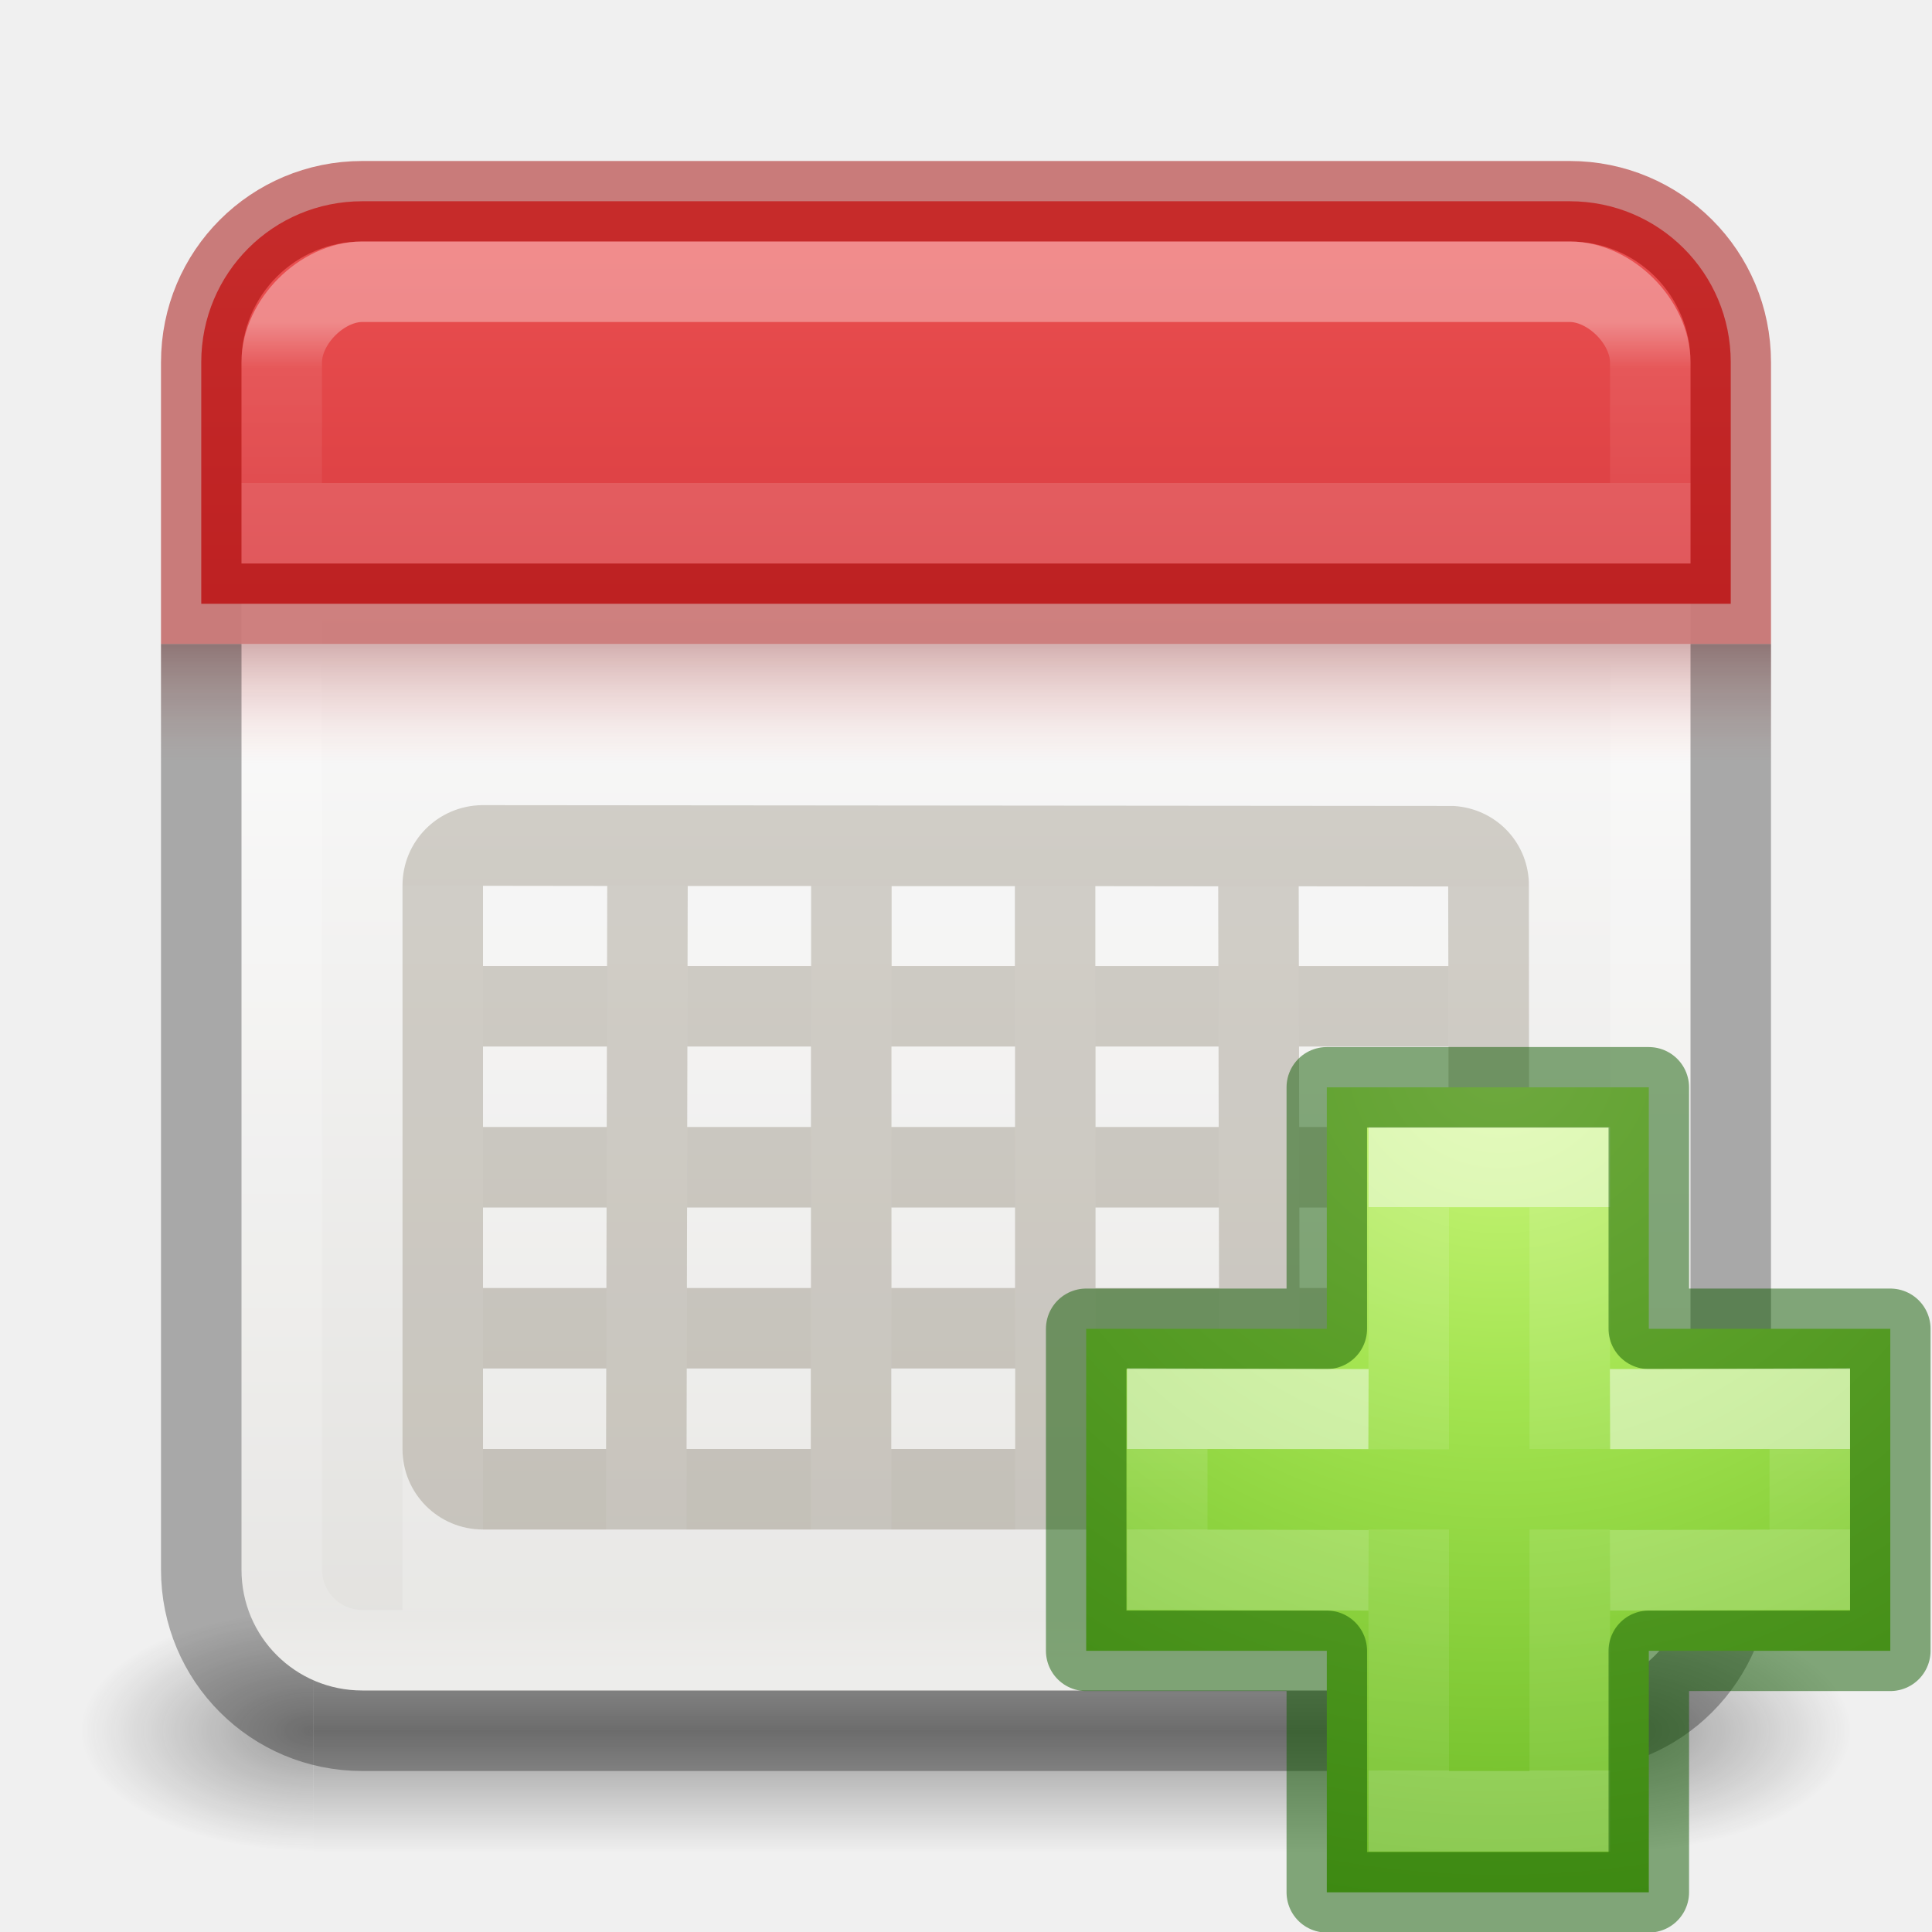
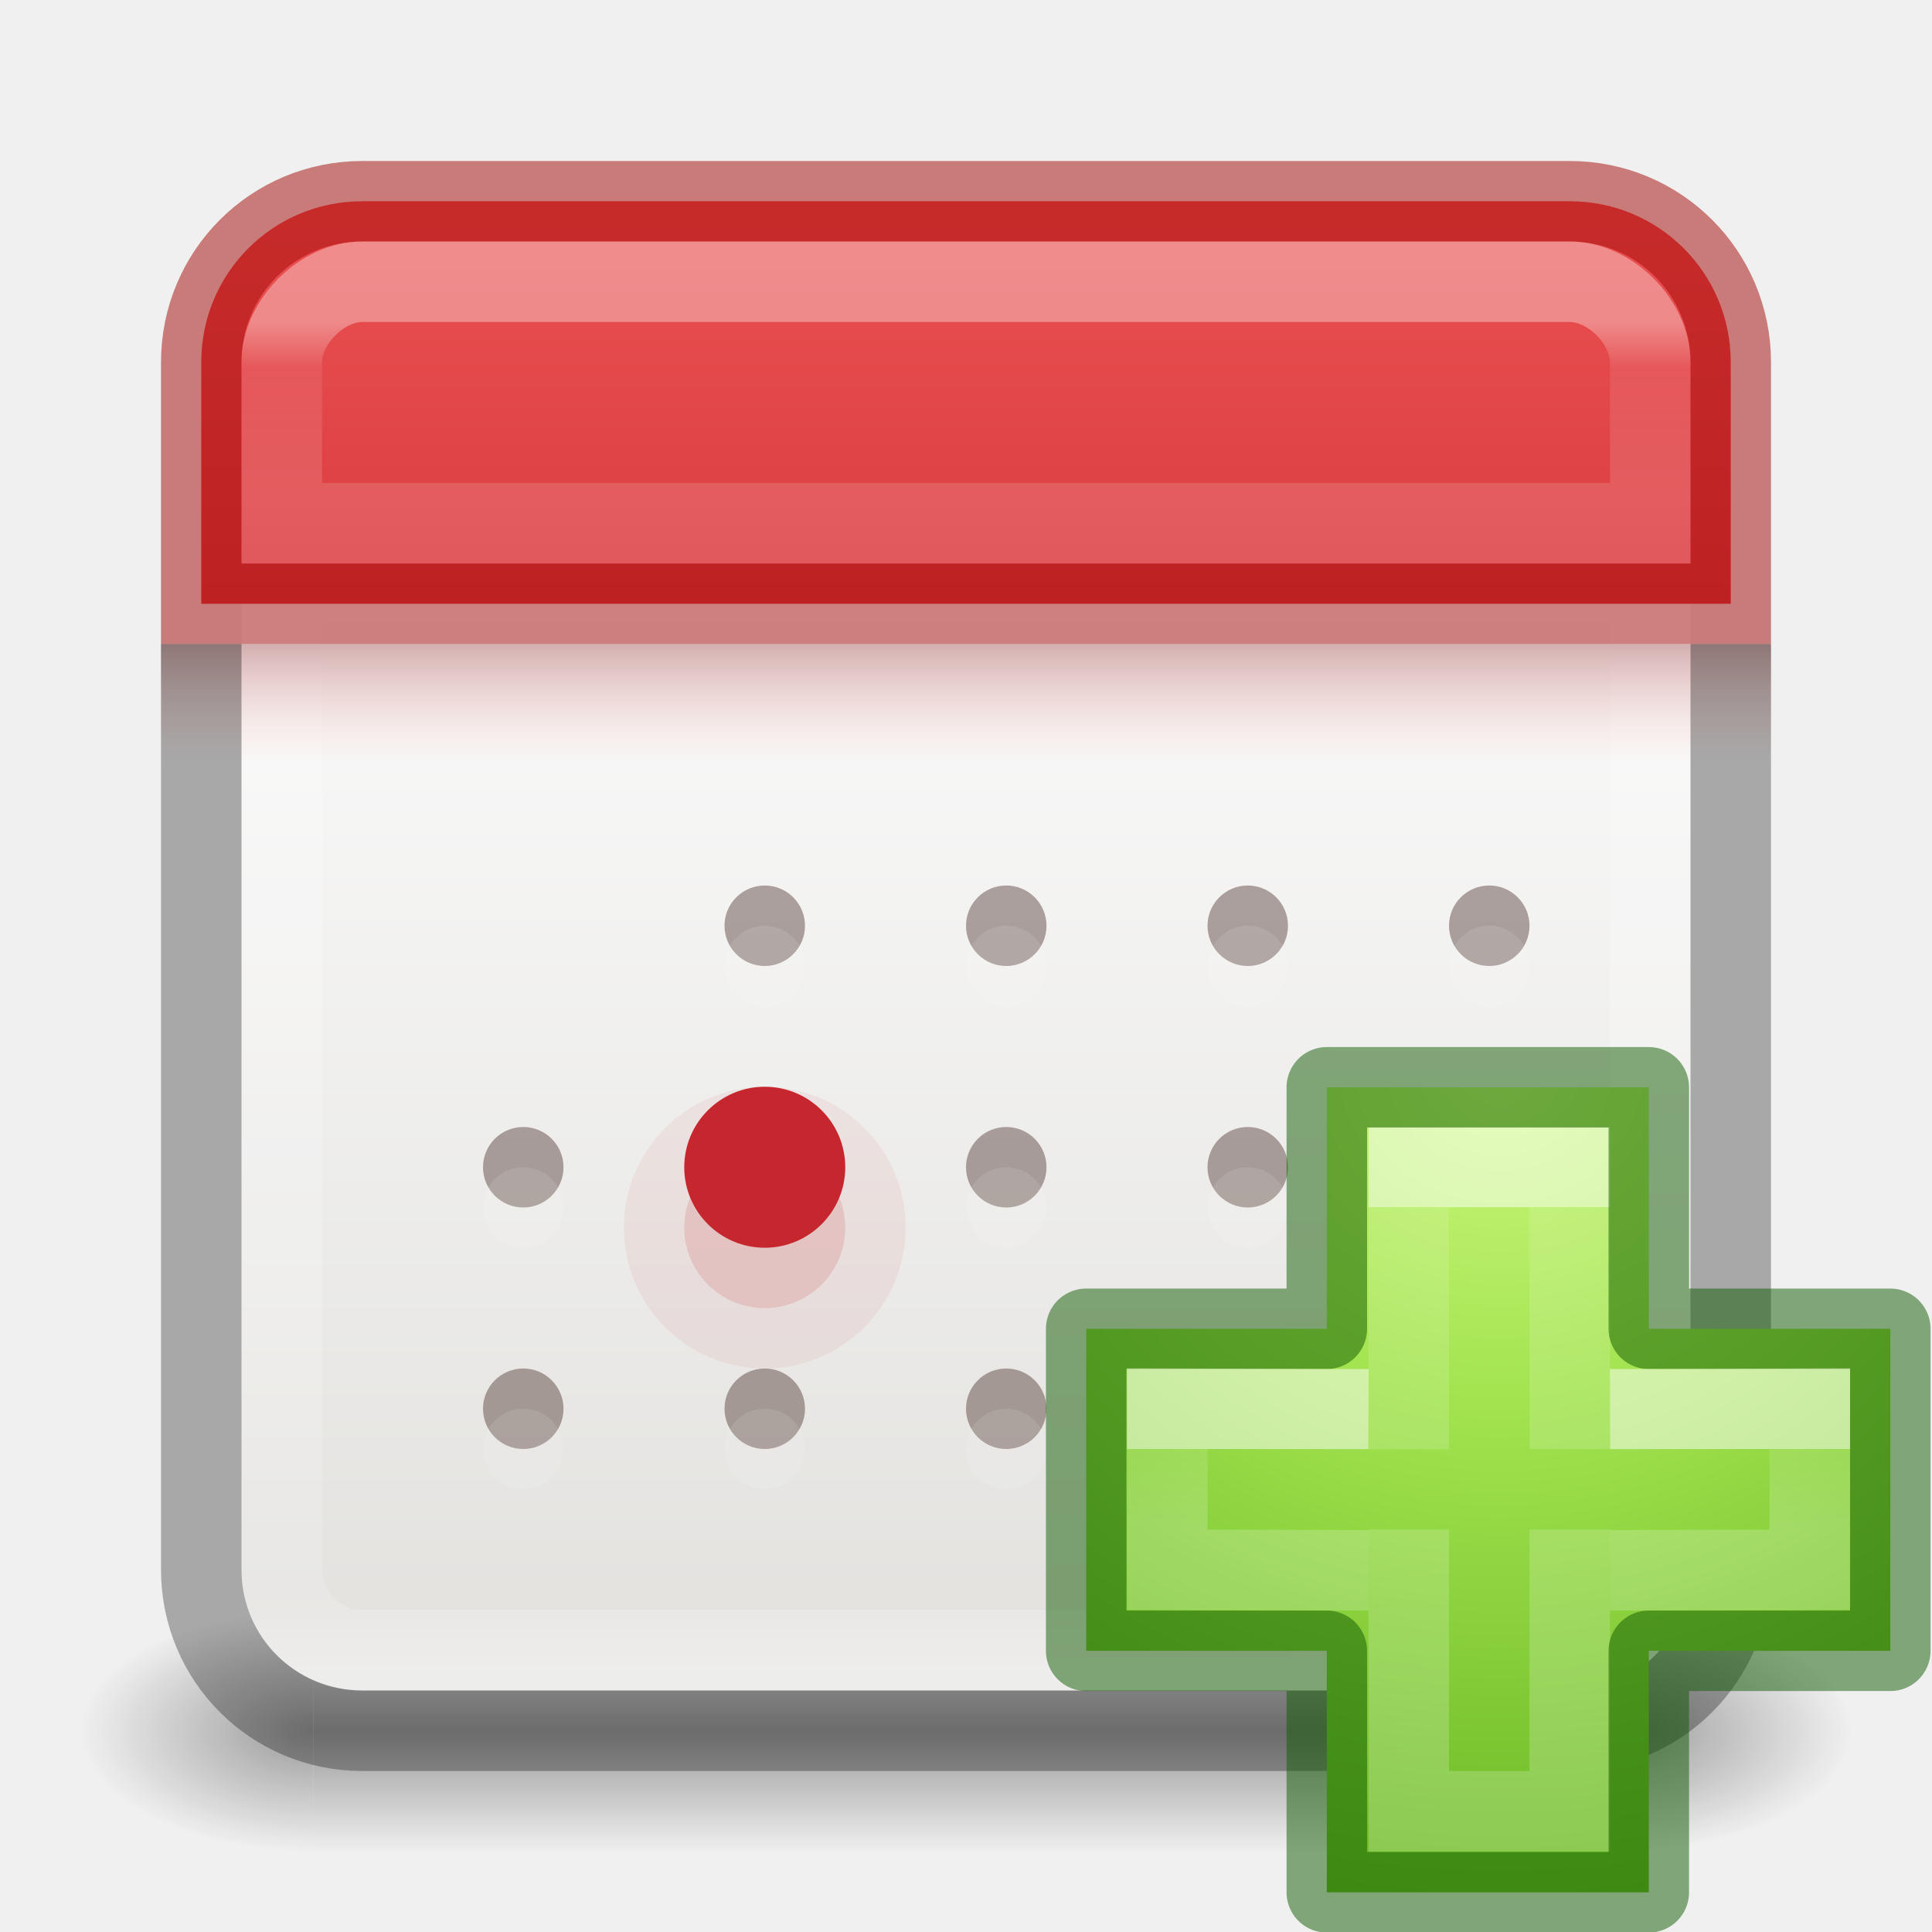
- <svg xmlns="http://www.w3.org/2000/svg" xmlns:xlink="http://www.w3.org/1999/xlink" version="1.1" width="24" height="24" id="svg7107">
-   <defs id="defs7109">
-     <linearGradient id="linearGradient3924-64">
-       <stop id="stop3926-3-6" style="stop-color:#ffffff;stop-opacity:1" offset="0" />
-       <stop id="stop3928-0" style="stop-color:#ffffff;stop-opacity:0.235" offset="0.063" />
-       <stop id="stop3930-3-59" style="stop-color:#ffffff;stop-opacity:0.157" offset="0.951" />
-       <stop id="stop3932-0" style="stop-color:#ffffff;stop-opacity:0.392" offset="1" />
+ <svg xmlns="http://www.w3.org/2000/svg" width="24" height="24" viewBox="0 0 24 24" fill="none" version="1.1" id="svg70">
+   <g clip-path="url(#clip0_686_3270)" id="g41">
+     <g opacity="0.4" id="g3">
+       <path d="M23 20H20.105V23H23V20Z" fill="url(#paint0_radial_686_3270)" id="path1" />
+       <path d="M1 23H3.895V20H1V23Z" fill="url(#paint1_radial_686_3270)" id="path2" />
+       <path d="M20.105 20H3.895V23H20.105V20Z" fill="url(#paint2_linear_686_3270)" id="path3" />
+     </g>
+     <path d="M4.5 3C3.669 3 3 3.669 3 4.5V19.5C3 20.331 3.669 21 4.5 21H19.5C20.331 21 21 20.331 21 19.5V4.5C21 3.669 20.331 3 19.5 3H4.5Z" fill="url(#paint3_linear_686_3270)" id="path4" />
+     <path d="M19.501 3.499H4.501C3.949 3.499 3.501 3.946 3.501 4.499V19.499C3.501 20.051 3.949 20.499 4.501 20.499H19.501C20.053 20.499 20.501 20.051 20.501 19.499V4.499C20.501 3.946 20.053 3.499 19.501 3.499Z" stroke="url(#paint4_linear_686_3270)" stroke-linecap="round" stroke-linejoin="round" id="path5" />
+     <path opacity="0.3" d="M22 8H2V9.5H22V8Z" fill="url(#paint5_linear_686_3270)" id="path6" />
+     <path d="M4.5 2.5C3.392 2.5 2.5 3.392 2.5 4.5V7.5H21.5V4.5C21.5 3.392 20.608 2.5 19.5 2.5H4.5Z" fill="url(#paint6_linear_686_3270)" stroke="#A10705" stroke-opacity="0.502" id="path7" />
+     <path opacity="0.35" d="M3.5 4.5V6.5H20.5V4.5C20.5 4 20 3.5 19.5 3.5H4.5C4 3.5 3.5 4 3.5 4.5Z" stroke="url(#paint7_linear_686_3270)" stroke-linecap="round" id="path8" />
+     <g opacity="0.4" id="g20">
+       <path d="M18 11.5C18 11.224 18.224 11 18.5 11C18.776 11 19 11.224 19 11.5C19 11.776 18.776 12 18.5 12C18.224 12 18 11.776 18 11.5Z" fill="#3D211B" id="path9" />
+       <path d="M15 11.5C15 11.224 15.224 11 15.5 11C15.776 11 16 11.224 16 11.5C16 11.776 15.776 12 15.5 12C15.224 12 15 11.776 15 11.5Z" fill="#3D211B" id="path10" />
+       <path d="M12 11.5C12 11.224 12.224 11 12.5 11C12.776 11 13 11.224 13 11.5C13 11.776 12.776 12 12.5 12C12.224 12 12 11.776 12 11.5Z" fill="#3D211B" id="path11" />
+       <path d="M9 11.5C9 11.224 9.224 11 9.5 11C9.776 11 10 11.224 10 11.5C10 11.776 9.776 12 9.5 12C9.224 12 9 11.776 9 11.5Z" fill="#3D211B" id="path12" />
+       <path d="M18 14.5C18 14.224 18.224 14 18.5 14C18.776 14 19 14.224 19 14.5C19 14.776 18.776 15 18.5 15C18.224 15 18 14.776 18 14.5Z" fill="#3D211B" id="path13" />
+       <path d="M15 14.5C15 14.224 15.224 14 15.5 14C15.776 14 16 14.224 16 14.5C16 14.776 15.776 15 15.5 15C15.224 15 15 14.776 15 14.5Z" fill="#3D211B" id="path14" />
+       <path d="M12 14.5C12 14.224 12.224 14 12.5 14C12.776 14 13 14.224 13 14.5C13 14.776 12.776 15 12.5 15C12.224 15 12 14.776 12 14.5Z" fill="#3D211B" id="path15" />
+       <path d="M15 17.5C15 17.224 15.224 17 15.5 17C15.776 17 16 17.224 16 17.5C16 17.776 15.776 18 15.5 18C15.224 18 15 17.776 15 17.5Z" fill="#3D211B" id="path16" />
+       <path d="M12 17.5C12 17.224 12.224 17 12.5 17C12.776 17 13 17.224 13 17.5C13 17.776 12.776 18 12.5 18C12.224 18 12 17.776 12 17.5Z" fill="#3D211B" id="path17" />
+       <path d="M9 17.5C9 17.224 9.224 17 9.5 17C9.776 17 10 17.224 10 17.5C10 17.776 9.776 18 9.5 18C9.224 18 9 17.776 9 17.5Z" fill="#3D211B" id="path18" />
+       <path d="M6 14.5C6 14.224 6.224 14 6.5 14C6.776 14 7 14.224 7 14.5C7 14.776 6.776 15 6.5 15C6.224 15 6 14.776 6 14.5Z" fill="#3D211B" id="path19" />
+       <path d="M6 17.5C6 17.224 6.224 17 6.5 17C6.776 17 7 17.224 7 17.5C7 17.776 6.776 18 6.5 18C6.224 18 6 17.776 6 17.5Z" fill="#3D211B" id="path20" />
+     </g>
+     <g opacity="0.1" id="g33">
+       <path d="M18 12C18 11.724 18.224 11.5 18.5 11.5C18.776 11.5 19 11.724 19 12C19 12.276 18.776 12.5 18.5 12.5C18.224 12.5 18 12.276 18 12Z" fill="white" id="path21" />
+       <path d="M15 12C15 11.724 15.224 11.5 15.5 11.5C15.776 11.5 16 11.724 16 12C16 12.276 15.776 12.5 15.5 12.5C15.224 12.5 15 12.276 15 12Z" fill="white" id="path22" />
+       <path d="M12 12C12 11.724 12.224 11.5 12.5 11.5C12.776 11.5 13 11.724 13 12C13 12.276 12.776 12.5 12.5 12.5C12.224 12.5 12 12.276 12 12Z" fill="white" id="path23" />
+       <path d="M9 12C9 11.724 9.224 11.5 9.5 11.5C9.776 11.5 10 11.724 10 12C10 12.276 9.776 12.5 9.5 12.5C9.224 12.5 9 12.276 9 12Z" fill="white" id="path24" />
+       <path d="M18 15C18 14.724 18.224 14.5 18.5 14.5C18.776 14.5 19 14.724 19 15C19 15.276 18.776 15.5 18.5 15.5C18.224 15.5 18 15.276 18 15Z" fill="white" id="path25" />
+       <path d="M15 15C15 14.724 15.224 14.5 15.5 14.5C15.776 14.5 16 14.724 16 15C16 15.276 15.776 15.5 15.5 15.5C15.224 15.5 15 15.276 15 15Z" fill="white" id="path26" />
+       <path d="M12 15C12 14.724 12.224 14.5 12.5 14.5C12.776 14.5 13 14.724 13 15C13 15.276 12.776 15.5 12.5 15.5C12.224 15.5 12 15.276 12 15Z" fill="white" id="path27" />
+       <path d="M18 18C18 17.724 18.224 17.5 18.5 17.5C18.776 17.5 19 17.724 19 18C19 18.276 18.776 18.5 18.5 18.5C18.224 18.5 18 18.276 18 18Z" fill="white" id="path28" />
+       <path d="M15 18C15 17.724 15.224 17.5 15.5 17.5C15.776 17.5 16 17.724 16 18C16 18.276 15.776 18.5 15.5 18.5C15.224 18.5 15 18.276 15 18Z" fill="white" id="path29" />
+       <path d="M12 18C12 17.724 12.224 17.5 12.5 17.5C12.776 17.5 13 17.724 13 18C13 18.276 12.776 18.5 12.5 18.5C12.224 18.5 12 18.276 12 18Z" fill="white" id="path30" />
+       <path d="M9 18C9 17.724 9.224 17.5 9.5 17.5C9.776 17.5 10 17.724 10 18C10 18.276 9.776 18.5 9.5 18.5C9.224 18.5 9 18.276 9 18Z" fill="white" id="path31" />
+       <path d="M6 15C6 14.724 6.224 14.5 6.5 14.5C6.776 14.5 7 14.724 7 15C7 15.276 6.776 15.5 6.5 15.5C6.224 15.5 6 15.276 6 15Z" fill="white" id="path32" />
+       <path d="M6 18C6 17.724 6.224 17.5 6.5 17.5C6.776 17.5 7 17.724 7 18C7 18.276 6.776 18.5 6.5 18.5C6.224 18.5 6 18.276 6 18Z" fill="white" id="path33" />
+     </g>
+     <path opacity="0.07" d="M11.25 15.25C11.25 16.216 10.466 17 9.5 17C8.534 17 7.75 16.216 7.75 15.25C7.75 14.284 8.534 13.5 9.5 13.5C10.466 13.5 11.25 14.284 11.25 15.25Z" fill="#C6262E" id="path34" />
+     <path opacity="0.15" d="M9.5 16.25C10.052 16.25 10.5 15.802 10.5 15.25C10.5 14.698 10.052 14.25 9.5 14.25C8.948 14.25 8.5 14.698 8.5 15.25C8.5 15.802 8.948 16.25 9.5 16.25Z" fill="#C6262E" id="path35" />
+     <path d="M9.5 15.5C10.052 15.5 10.5 15.052 10.5 14.5C10.5 13.948 10.052 13.5 9.5 13.5C8.948 13.5 8.5 13.948 8.5 14.5C8.5 15.052 8.948 15.5 9.5 15.5Z" fill="#C6262E" id="path36" />
+     <path opacity="0.3" d="M2.5 8V19.5C2.5 20.608 3.392 21.5 4.5 21.5H19.5C20.608 21.5 21.5 20.608 21.5 19.5V8" stroke="black" id="path37" />
+     <path d="M16.482 16.507V13.507H20.482V16.507H23.482V20.507H20.482V23.507H16.482V20.507H13.493V16.507H16.482Z" fill="url(#paint8_radial_686_3270)" id="path38" />
+     <path opacity="0.5" d="M17.5 18.004V14.5H19.5V18M19.5 19V22.5H17.5V19" stroke="url(#paint9_linear_686_3270)" id="path39" />
+     <path opacity="0.5" d="M16.482 16.507V13.507H20.482V16.507H23.482V20.507H20.482V23.507H16.482V20.507H13.493V16.507H16.482Z" stroke="#0F5A00" stroke-linecap="round" stroke-linejoin="round" id="path40" />
+     <path opacity="0.5" d="M20 17.507L22.482 17.5V19.5L20 19.507M17 19.507L14.5 19.5V17.5L17 17.507" stroke="url(#paint10_linear_686_3270)" id="path41" />
+   </g>
+   <defs id="defs70">
+     <radialGradient id="paint0_radial_686_3270" cx="0" cy="0" r="1" gradientUnits="userSpaceOnUse" gradientTransform="translate(20.1012 21.5) scale(2.90022 1.5)">
+       <stop stop-color="#181818" id="stop41" />
+       <stop offset="1" stop-color="#181818" stop-opacity="0" id="stop42" />
+     </radialGradient>
+     <radialGradient id="paint1_radial_686_3270" cx="0" cy="0" r="1" gradientUnits="userSpaceOnUse" gradientTransform="translate(3.89884 21.5) rotate(180) scale(2.90022 1.5)">
+       <stop stop-color="#181818" id="stop43" />
+       <stop offset="1" stop-color="#181818" stop-opacity="0" id="stop44" />
+     </radialGradient>
+     <linearGradient id="paint2_linear_686_3270" x1="12.613" y1="23.012" x2="12.613" y2="20" gradientUnits="userSpaceOnUse">
+       <stop stop-color="#181818" stop-opacity="0" id="stop45" />
+       <stop offset="0.5" stop-color="#181818" id="stop46" />
+       <stop offset="1" stop-color="#181818" stop-opacity="0" id="stop47" />
    </linearGradient>
-     <radialGradient cx="4.993" cy="43.5" r="2.5" fx="4.993" fy="43.5" id="radialGradient3082-6" xlink:href="#linearGradient3688-166-749-9" gradientUnits="userSpaceOnUse" gradientTransform="matrix(2.003784,0,0,1.4,27.98813,-17.4)" />
-     <linearGradient id="linearGradient3688-166-749-9">
-       <stop id="stop2883-2" style="stop-color:#181818;stop-opacity:1" offset="0" />
-       <stop id="stop2885-2" style="stop-color:#181818;stop-opacity:0" offset="1" />
+     <linearGradient id="paint3_linear_686_3270" x1="12.478" y1="7.455" x2="12.478" y2="20.776" gradientUnits="userSpaceOnUse">
+       <stop stop-color="#FAFAFA" id="stop48" />
+       <stop offset="1" stop-color="#E2E1DE" id="stop49" />
    </linearGradient>
-     <radialGradient cx="4.993" cy="43.5" r="2.5" fx="4.993" fy="43.5" id="radialGradient3084-4" xlink:href="#linearGradient3688-464-309-7-6" gradientUnits="userSpaceOnUse" gradientTransform="matrix(2.003784,0,0,1.4,-20.01187,-104.4)" />
-     <linearGradient id="linearGradient3688-464-309-7-6">
-       <stop id="stop2889-75" style="stop-color:#181818;stop-opacity:1" offset="0" />
-       <stop id="stop2891-4-9" style="stop-color:#181818;stop-opacity:0" offset="1" />
+     <linearGradient id="paint4_linear_686_3270" x1="12.001" y1="3.269" x2="12.001" y2="20.729" gradientUnits="userSpaceOnUse">
+       <stop stop-color="white" id="stop50" />
+       <stop offset="0.063" stop-color="white" stop-opacity="0.235" id="stop51" />
+       <stop offset="0.951" stop-color="white" stop-opacity="0.157" id="stop52" />
+       <stop offset="1" stop-color="white" stop-opacity="0.392" id="stop53" />
    </linearGradient>
-     <linearGradient x1="25.058" y1="47.028" x2="25.058" y2="39.999" id="linearGradient3086-8" xlink:href="#linearGradient3702-501-757-1" gradientUnits="userSpaceOnUse" />
-     <linearGradient id="linearGradient3702-501-757-1">
-       <stop id="stop2895-2" style="stop-color:#181818;stop-opacity:0" offset="0" />
-       <stop id="stop2897-89" style="stop-color:#181818;stop-opacity:1" offset="0.5" />
-       <stop id="stop2899-36" style="stop-color:#181818;stop-opacity:0" offset="1" />
+     <linearGradient id="paint5_linear_686_3270" x1="11.977" y1="8" x2="11.977" y2="9.486" gradientUnits="userSpaceOnUse">
+       <stop stop-color="#7A0000" id="stop54" />
+       <stop offset="1" stop-color="#FF8C82" stop-opacity="0" id="stop55" />
    </linearGradient>
-     <linearGradient x1="24" y1="5" x2="24" y2="43" id="linearGradient3192" xlink:href="#linearGradient3924-64" gradientUnits="userSpaceOnUse" gradientTransform="matrix(0.4594595,0,0,0.4594595,0.9742189,0.9717503)" />
-     <linearGradient x1="23.954" y1="15.999" x2="23.954" y2="19.963" id="linearGradient3265" xlink:href="#linearGradient3510-9-7" gradientUnits="userSpaceOnUse" gradientTransform="matrix(0.5,0,0,0.375,1.0885132e-6,2.000001)" />
-     <linearGradient x1="25.132" y1="15.5" x2="25.132" y2="48.396" id="linearGradient3268-1" xlink:href="#linearGradient4658-0" gradientUnits="userSpaceOnUse" gradientTransform="matrix(0.4223083,0,0,0.404943,1.864602,1.178078)" />
-     <linearGradient id="linearGradient4658-0">
-       <stop id="stop4660-1" style="stop-color:#fafafa;stop-opacity:1" offset="0" />
-       <stop id="stop4662-0" style="stop-color:#e2e1de;stop-opacity:1" offset="1" />
+     <linearGradient id="paint6_linear_686_3270" x1="12" y1="2" x2="12" y2="13" gradientUnits="userSpaceOnUse">
+       <stop stop-color="#ED5353" id="stop56" />
+       <stop offset="1" stop-color="#C6262E" id="stop57" />
    </linearGradient>
-     <linearGradient id="linearGradient3924-64-4">
-       <stop id="stop3926-3-6-5" style="stop-color:#ffffff;stop-opacity:1" offset="0" />
-       <stop id="stop3928-0-2" style="stop-color:#ffffff;stop-opacity:0.235" offset="0.285" />
-       <stop id="stop3930-3-59-2" style="stop-color:#ffffff;stop-opacity:0.157" offset="1" />
-       <stop id="stop3932-0-4" style="stop-color:#ffffff;stop-opacity:0.392" offset="1" />
+     <linearGradient id="paint7_linear_686_3270" x1="12.001" y1="4" x2="12.001" y2="6" gradientUnits="userSpaceOnUse">
+       <stop stop-color="white" id="stop58" />
+       <stop offset="0.285" stop-color="white" stop-opacity="0.235" id="stop59" />
+       <stop offset="1" stop-color="white" stop-opacity="0.392" id="stop60" />
    </linearGradient>
-     <linearGradient x1="24" y1="6.591" x2="24" y2="10.944" id="linearGradient4125" xlink:href="#linearGradient3924-64-4" gradientUnits="userSpaceOnUse" gradientTransform="matrix(0.4594595,0,0,0.4594595,0.9742189,0.9717507)" />
-     <linearGradient xlink:href="#linearGradient1" id="linearGradient1926" gradientUnits="userSpaceOnUse" gradientTransform="translate(-55.5,-16.5)" x1="67.5" y1="18.5" x2="67.5" y2="29.5" />
-     <linearGradient id="linearGradient3510-9-7">
-       <stop id="stop3512-9-6" style="stop-color:#7a0000;stop-opacity:1" offset="0" />
-       <stop id="stop3514-9-1" style="stop-color:#ff8c82;stop-opacity:0;" offset="1" />
+     <radialGradient id="paint8_radial_686_3270" cx="0" cy="0" r="1" gradientUnits="userSpaceOnUse" gradientTransform="translate(18.6316 13.1867) rotate(90) scale(16.289 17.7204)">
+       <stop stop-color="#CDF87E" id="stop61" />
+       <stop offset="0.262" stop-color="#A2E34F" id="stop62" />
+       <stop offset="0.661" stop-color="#68B723" id="stop63" />
+       <stop offset="1" stop-color="#1D7E0D" id="stop64" />
+     </radialGradient>
+     <linearGradient id="paint9_linear_686_3270" x1="18.999" y1="14.993" x2="18.999" y2="21.993" gradientUnits="userSpaceOnUse">
+       <stop stop-color="white" id="stop65" />
+       <stop offset="2e-08" stop-color="white" stop-opacity="0.235" id="stop66" />
+       <stop offset="1" stop-color="white" stop-opacity="0.392" id="stop67" />
    </linearGradient>
-     <linearGradient id="linearGradient1">
-       <stop style="stop-color:#ed5353;stop-opacity:1" offset="0" id="stop3" />
-       <stop style="stop-color:#c6262e;stop-opacity:1" offset="1" id="stop4" />
+     <linearGradient id="paint10_linear_686_3270" x1="18.981" y1="18" x2="18.981" y2="19" gradientUnits="userSpaceOnUse">
+       <stop stop-color="white" id="stop68" />
+       <stop offset="1.9e-07" stop-color="white" stop-opacity="0.235" id="stop69" />
+       <stop offset="1" stop-color="white" stop-opacity="0.392" id="stop70" />
    </linearGradient>
-     <radialGradient cx="65.297" cy="48.216" r="31" fx="65.297" fy="48.216" id="radialGradient3900-3" xlink:href="#linearGradient3242-7-3-8-0-4-58-06" gradientUnits="userSpaceOnUse" gradientTransform="matrix(0,0.5254499,-0.5716256,0,46.19339,-21.12381)" />
-     <linearGradient id="linearGradient3242-7-3-8-0-4-58-06">
-       <stop offset="0" style="stop-color:#cdf87e;stop-opacity:1" id="stop3244-5-8-5-6-4-3-8" />
-       <stop offset="0.262" style="stop-color:#a2e34f;stop-opacity:1" id="stop3246-9-5-1-5-3-0-7" />
-       <stop offset="0.661" style="stop-color:#68b723;stop-opacity:1" id="stop3248-7-2-0-7-5-35-9" />
-       <stop offset="1" style="stop-color:#1d7e0d;stop-opacity:1" id="stop3250-8-2-8-5-6-40-4" />
-     </linearGradient>
-     <linearGradient x1="24.139" y1="10.631" x2="24.139" y2="35.623" id="linearGradient3030-12" xlink:href="#linearGradient4154-4" gradientUnits="userSpaceOnUse" gradientTransform="matrix(0.2817955,0,0,0.2800956,12.19656,12.01488)" />
-     <linearGradient id="linearGradient4154-4">
-       <stop id="stop4156-8" style="stop-color:#ffffff;stop-opacity:1" offset="0" />
-       <stop id="stop4158-6" style="stop-color:#ffffff;stop-opacity:0.235" offset="0" />
-       <stop id="stop4160-5" style="stop-color:#ffffff;stop-opacity:0.157" offset="1" />
-       <stop id="stop4162-6" style="stop-color:#ffffff;stop-opacity:0.392" offset="1" />
-     </linearGradient>
-     <linearGradient x1="24.139" y1="21.342" x2="24.139" y2="24.912" id="linearGradient3030-1" xlink:href="#linearGradient4333" gradientUnits="userSpaceOnUse" gradientTransform="matrix(0.2817955,0,0,0.2800956,12.17874,12.02218)" />
-     <linearGradient id="linearGradient4333">
-       <stop offset="0" style="stop-color:#ffffff;stop-opacity:1" id="stop4335" />
-       <stop offset="0" style="stop-color:#ffffff;stop-opacity:0.235" id="stop4337" />
-       <stop offset="1" style="stop-color:#ffffff;stop-opacity:0.157" id="stop4339" />
-       <stop offset="1" style="stop-color:#ffffff;stop-opacity:0.392" id="stop4341" />
-     </linearGradient>
+     <clipPath id="clip0_686_3270">
+       <rect width="24" height="24" fill="white" id="rect70" />
+     </clipPath>
  </defs>
-   <g transform="matrix(0.55,0,0,0.3333336,-1.200001,7.33333)" id="g2036-4" style="display:inline">
-     <g transform="matrix(1.052632,0,0,1.285713,-1.263158,-13.42854)" id="g3712-8" style="opacity:0.4">
-       <rect width="5" height="7" x="38" y="40" id="rect2801-6" style="fill:url(#radialGradient3082-6);fill-opacity:1;stroke:none" />
-       <rect width="5" height="7" x="-10" y="-47" transform="scale(-1,-1)" id="rect3696-20" style="fill:url(#radialGradient3084-4);fill-opacity:1;stroke:none" />
-       <rect width="28" height="7" x="10" y="40" id="rect3700-5" style="fill:url(#linearGradient3086-8);fill-opacity:1;stroke:none" />
-     </g>
-   </g>
-   <path id="rect5505-21-8" style="color:#000000;display:inline;overflow:visible;visibility:visible;fill:url(#linearGradient3268-1);fill-opacity:1;fill-rule:nonzero;stroke:none;stroke-width:1;marker:none;enable-background:accumulate" d="M 4.5 3 C 3.669 3 3 3.669 3 4.5 L 3 19.5 C 3 20.331 3.669 21 4.5 21 L 19.5 21 C 20.331 21 21 20.331 21 19.5 L 21 4.5 C 21 3.669 20.331 3 19.5 3 L 4.5 3 z " />
-   <rect width="17" height="17" x="3.501" y="3.499" id="rect6741-9" style="fill:none;stroke:url(#linearGradient3192);stroke-width:1;stroke-linecap:round;stroke-linejoin:round;stroke-miterlimit:4;stroke-dasharray:none;stroke-dashoffset:0;stroke-opacity:1" rx="1" ry="1" />
-   <rect width="20" height="1.5" rx="0" ry="0" x="2" y="8" id="rect3508" style="display:inline;overflow:visible;visibility:visible;opacity:0.3;fill:url(#linearGradient3265);fill-opacity:1;fill-rule:nonzero;stroke:none;stroke-width:1;marker:none;enable-background:accumulate" />
-   <path id="rect5505-21-3-8-5-2-6-1" style="color:#000000;fill:url(#linearGradient1926);fill-opacity:1;fill-rule:nonzero;stroke:#a10705;stroke-width:1;marker:none;visibility:visible;display:inline;overflow:visible;enable-background:accumulate;font-variation-settings:normal;opacity:1;vector-effect:none;stroke-linecap:butt;stroke-linejoin:miter;stroke-miterlimit:4;stroke-dasharray:none;stroke-dashoffset:0;stroke-opacity:0.502;-inkscape-stroke:none;stop-color:#000000;stop-opacity:1" d="M 4.5 2.5 C 3.392 2.5 2.5 3.392 2.5 4.5 L 2.5 7.5 L 21.5 7.5 L 21.5 4.5 C 21.5 3.392 20.608 2.5 19.5 2.5 L 4.5 2.5 z " />
-   <path d="m 18.5,17.5 -13,0 z m -0.01,-5.988 -12.99,-0.009 0,7.997 13,0 z m 0.01,3.988 -13,0 m 13,-2 -13,0 m 2.545,-1.979 -0.018,7.979 m 2.549,-7.944 -0.003,7.944 m 2.535,-7.972 0.004,7.972 m 2.522,-8 0.013,8" id="rect4188-6-4-0-3" style="opacity:0.2;color:#000000;fill:none;stroke:#ffffff;stroke-width:1;stroke-linecap:butt;stroke-linejoin:miter;stroke-miterlimit:4;stroke-opacity:1;stroke-dasharray:none;stroke-dashoffset:0;marker:none;visibility:visible;display:inline;overflow:visible;enable-background:accumulate" />
-   <path id="path889" style="color:#000000;font-style:normal;font-variant:normal;font-weight:normal;font-stretch:normal;font-size:medium;line-height:normal;font-family:sans-serif;font-variant-ligatures:normal;font-variant-position:normal;font-variant-caps:normal;font-variant-numeric:normal;font-variant-alternates:normal;font-variant-east-asian:normal;font-feature-settings:normal;font-variation-settings:normal;text-indent:0;text-align:start;text-decoration:none;text-decoration-line:none;text-decoration-style:solid;text-decoration-color:#000000;letter-spacing:normal;word-spacing:normal;text-transform:none;writing-mode:lr-tb;direction:ltr;text-orientation:mixed;dominant-baseline:auto;baseline-shift:baseline;text-anchor:start;white-space:normal;shape-padding:0;shape-margin:0;inline-size:0;clip-rule:nonzero;display:inline;overflow:visible;visibility:visible;isolation:auto;mix-blend-mode:normal;color-interpolation:sRGB;color-interpolation-filters:linearRGB;solid-color:#000000;solid-opacity:1;vector-effect:none;fill:#5e553c;fill-opacity:1;fill-rule:nonzero;stroke:none;stroke-width:1;stroke-linecap:butt;stroke-linejoin:miter;stroke-miterlimit:4;stroke-dasharray:none;stroke-dashoffset:0;stroke-opacity:1;color-rendering:auto;image-rendering:auto;shape-rendering:auto;text-rendering:auto;enable-background:accumulate;stop-color:#000000;stop-opacity:1;opacity:0.25" d="M 5.986 10.002 C 5.439 10.01 5 10.451 5 11 L 5 18 C 5 18.554 5.446 19 6 19 L 18 19 C 18.552 19 18.995 18.557 18.998 18.006 L 18.992 10.957 C 18.97 10.444 18.568 10.042 18.057 10.012 L 5.986 10.002 z M 6 11.004 L 7.543 11.006 L 7.541 12 L 6 12 L 6 11.004 z M 8.543 11.006 L 10.076 11.006 L 10.076 12 L 8.541 12 L 8.543 11.006 z M 11.076 11.008 L 12.607 11.008 L 12.607 12 L 11.076 12 L 11.076 11.008 z M 13.607 11.008 L 15.133 11.01 L 15.135 12 L 13.607 12 L 13.607 11.008 z M 16.133 11.01 L 17.99 11.012 L 17.992 12 L 16.135 12 L 16.133 11.01 z M 6 13 L 7.539 13 L 7.537 14 L 6 14 L 6 13 z M 8.539 13 L 10.074 13 L 10.074 14 L 8.537 14 L 8.539 13 z M 11.074 13 L 12.609 13 L 12.609 14 L 11.074 14 L 11.074 13 z M 13.609 13 L 15.137 13 L 15.139 14 L 13.609 14 L 13.609 13 z M 16.137 13 L 17.994 13 L 17.994 14 L 16.139 14 L 16.137 13 z M 6 15 L 7.535 15 L 7.533 16 L 6 16 L 6 15 z M 8.535 15 L 10.074 15 L 10.074 16 L 8.533 16 L 8.535 15 z M 11.074 15 L 12.609 15 L 12.609 16 L 11.074 16 L 11.074 15 z M 13.609 15 L 15.141 15 L 15.143 16 L 13.609 16 L 13.609 15 z M 16.141 15 L 17.996 15 L 17.996 16 L 16.143 16 L 16.141 15 z M 6 17 L 7.531 17 L 7.529 18 L 6 18 L 6 17 z M 8.531 17 L 10.072 17 L 10.072 18 L 8.529 18 L 8.531 17 z M 11.072 17 L 12.611 17 L 12.611 18 L 11.072 18 L 11.072 17 z M 13.611 17 L 15.145 17 L 15.146 18 L 13.611 18 L 13.611 17 z M 16.145 17 L 17.998 17 L 18 18 L 16.146 18 L 16.145 17 z " />
-   <path d="m 3.5,4.5 v 2 h 17 v -2 c 0,-0.5 -0.5,-1 -1,-1 h -15 c -0.5,0 -1,0.5 -1,1 z" id="rect6741-9-6" style="opacity:0.35;fill:none;stroke:url(#linearGradient4125);stroke-width:1;stroke-linecap:round;stroke-linejoin:miter;stroke-miterlimit:4;stroke-dasharray:none;stroke-dashoffset:0;stroke-opacity:1" />
-   <path id="rect893" style="opacity:0.3;fill:none;stroke:#000000;stroke-width:1;stop-color:#000000;stroke-opacity:1" d="m 2.5,8 v 11.5 c 0,1.108 0.892,2 2,2 h 15 c 1.108,0 2,-0.892 2,-2 V 8" />
-   <path d="m 16.482,16.507 v -3 h 4 v 3 h 3 v 4 h -3 v 3 h -4 v -3 h -2.989 v -4 z" id="path2262" style="color:#000000;display:inline;overflow:visible;visibility:visible;fill:url(#radialGradient3900-3);fill-opacity:1;fill-rule:nonzero;stroke:none;stroke-width:0.985;marker:none;enable-background:accumulate" />
-   <path d="M 17.5,18.004 V 14.5 h 2 V 18 m 0,1 v 3.5 h -2 V 19" id="path2272" style="display:inline;opacity:0.5;fill:none;stroke:url(#linearGradient3030-12);stroke-width:1;stroke-linecap:butt;stroke-linejoin:miter;stroke-miterlimit:4;stroke-dasharray:none;stroke-opacity:1" />
-   <path d="m 16.482,16.507 v -3 h 4 v 3 h 3 v 4 h -3 v 3 h -4 v -3 h -2.989 v -4 z" id="path2262-2" style="color:#000000;clip-rule:nonzero;display:inline;overflow:visible;visibility:visible;opacity:0.5;isolation:auto;mix-blend-mode:normal;color-interpolation:sRGB;color-interpolation-filters:linearRGB;solid-color:#000000;solid-opacity:1;fill:none;fill-opacity:1;fill-rule:nonzero;stroke:#0f5a00;stroke-width:1;stroke-linecap:round;stroke-linejoin:round;stroke-miterlimit:4;stroke-dasharray:none;stroke-dashoffset:0;stroke-opacity:1;marker:none;color-rendering:auto;image-rendering:auto;shape-rendering:auto;text-rendering:auto;enable-background:accumulate" />
-   <path d="m 20,17.507 2.482,-0.007 v 2 L 20,19.507 m -3,0 -2.5,-0.007 v -2 l 2.5,0.007" id="path2272-2" style="display:inline;opacity:0.5;fill:none;stroke:url(#linearGradient3030-1);stroke-width:1;stroke-linecap:butt;stroke-linejoin:miter;stroke-miterlimit:4;stroke-dasharray:none;stroke-opacity:1" />
</svg>
